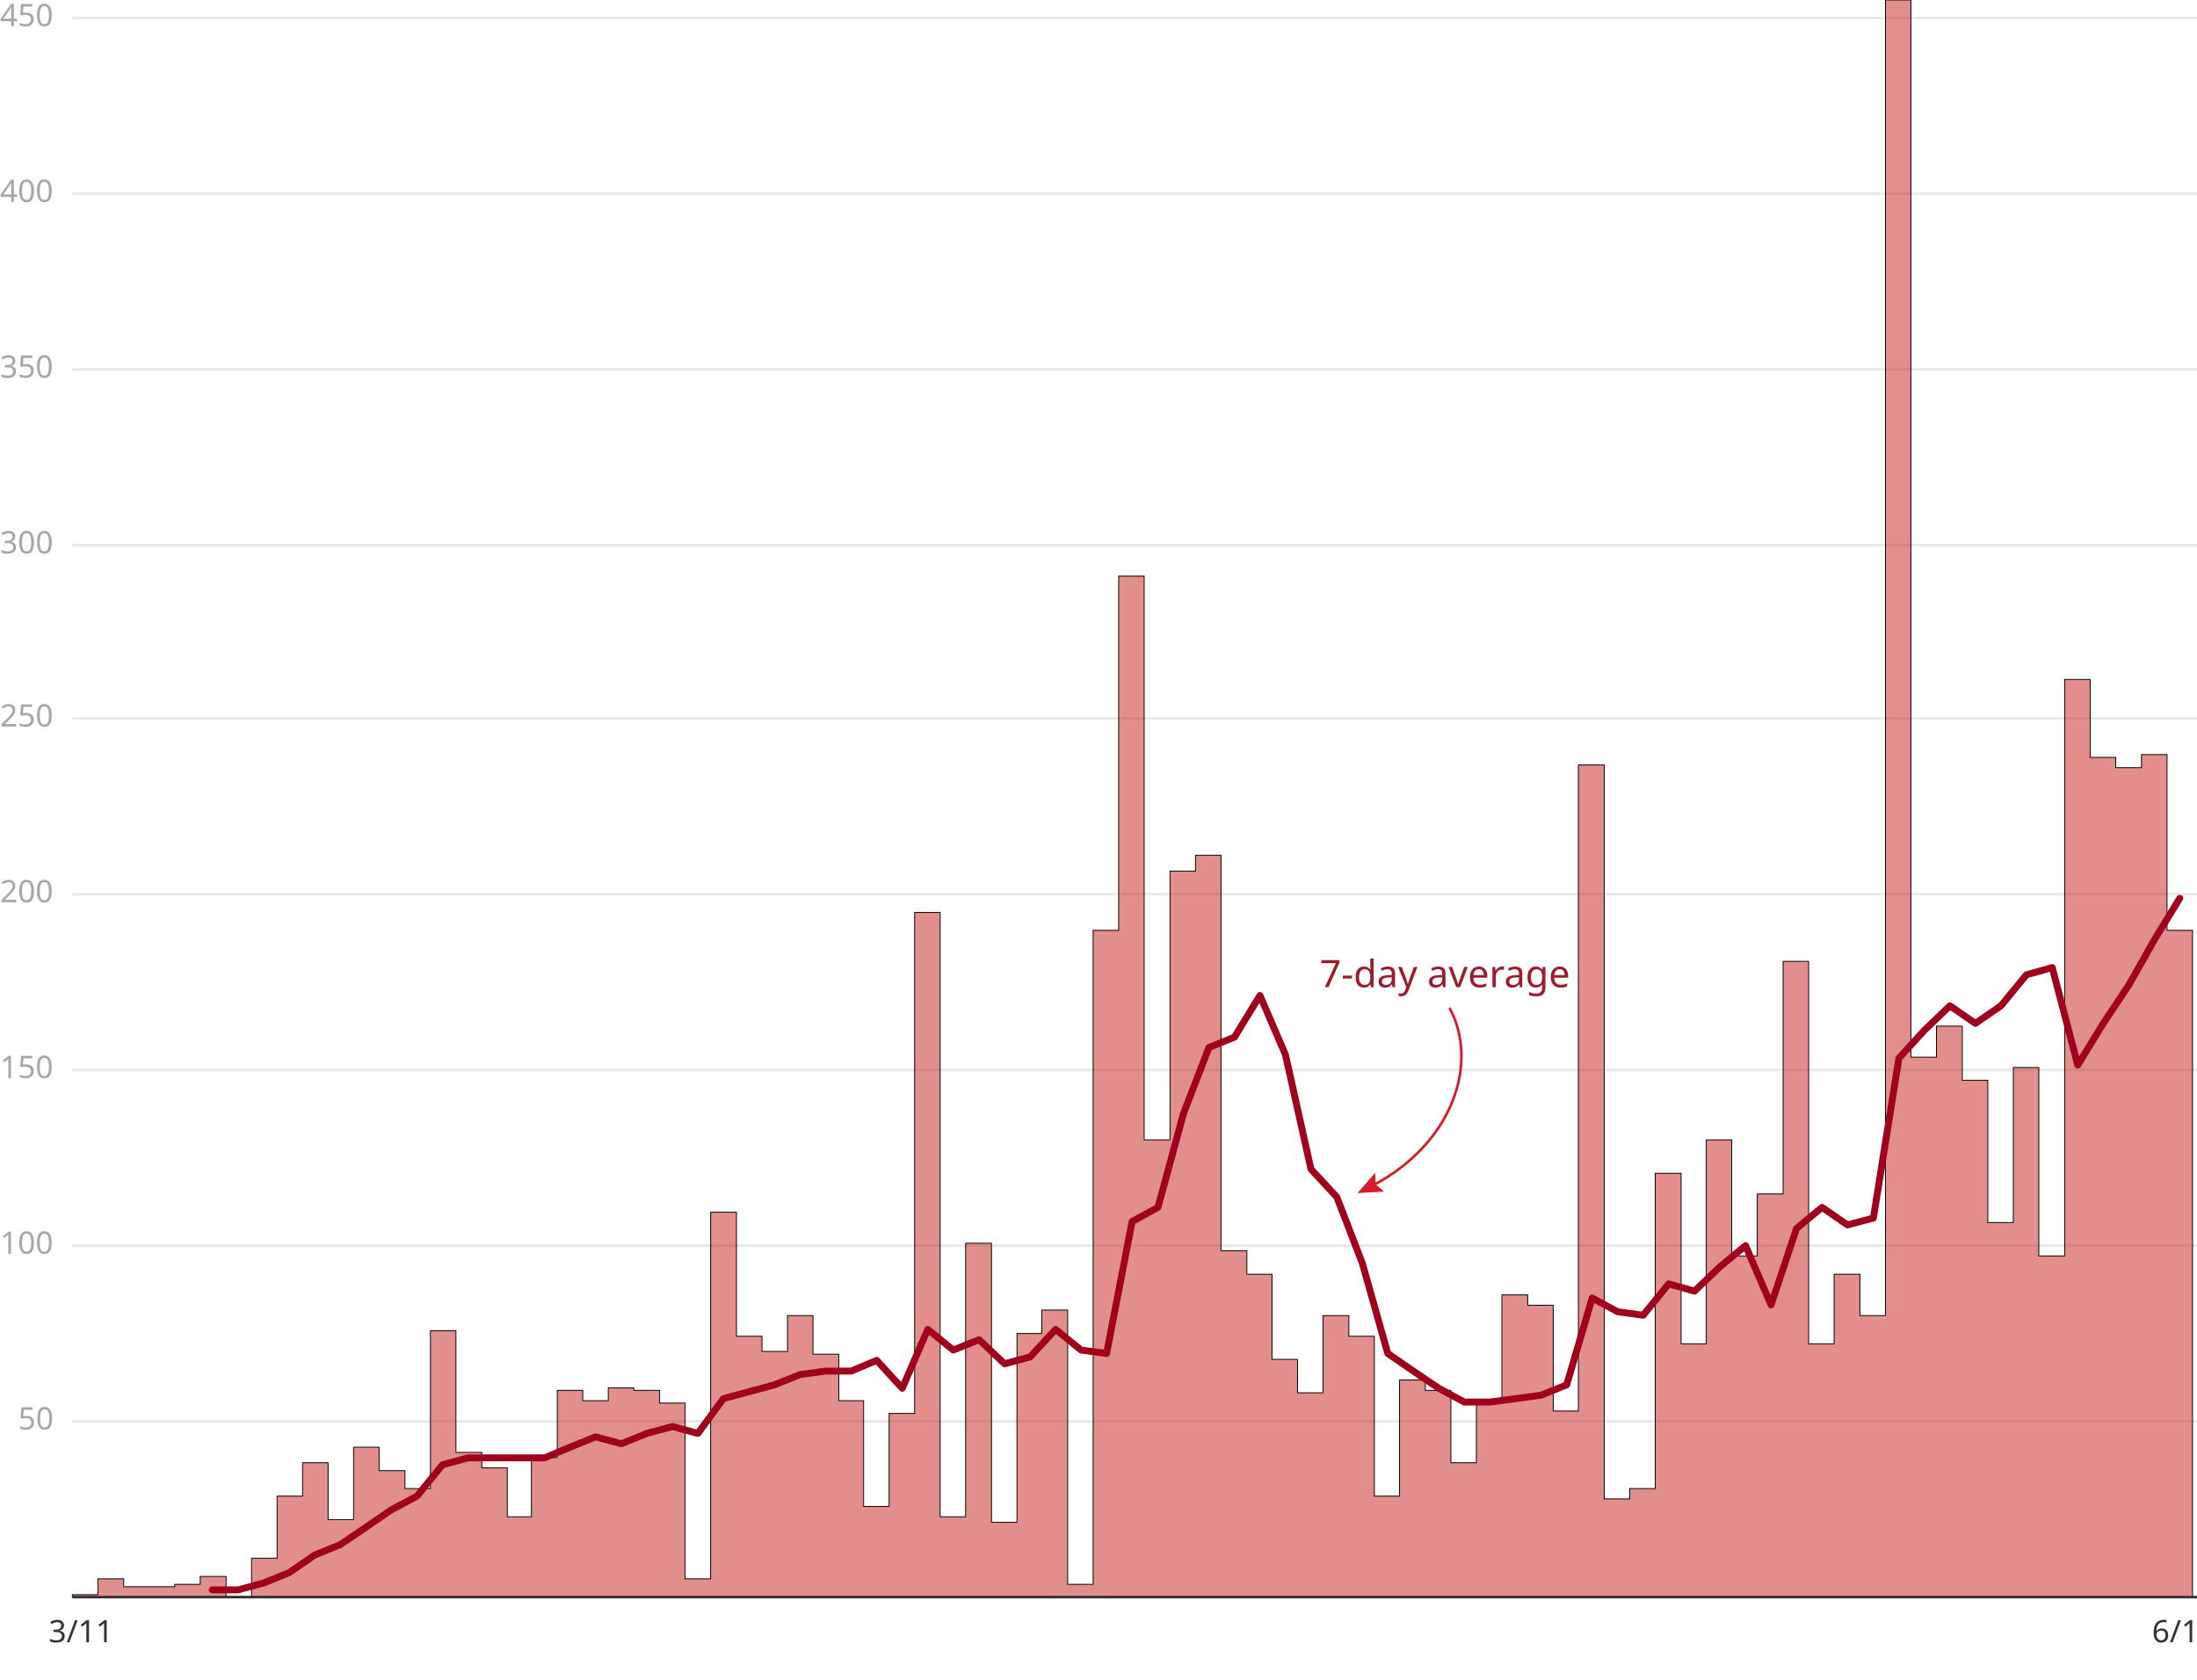
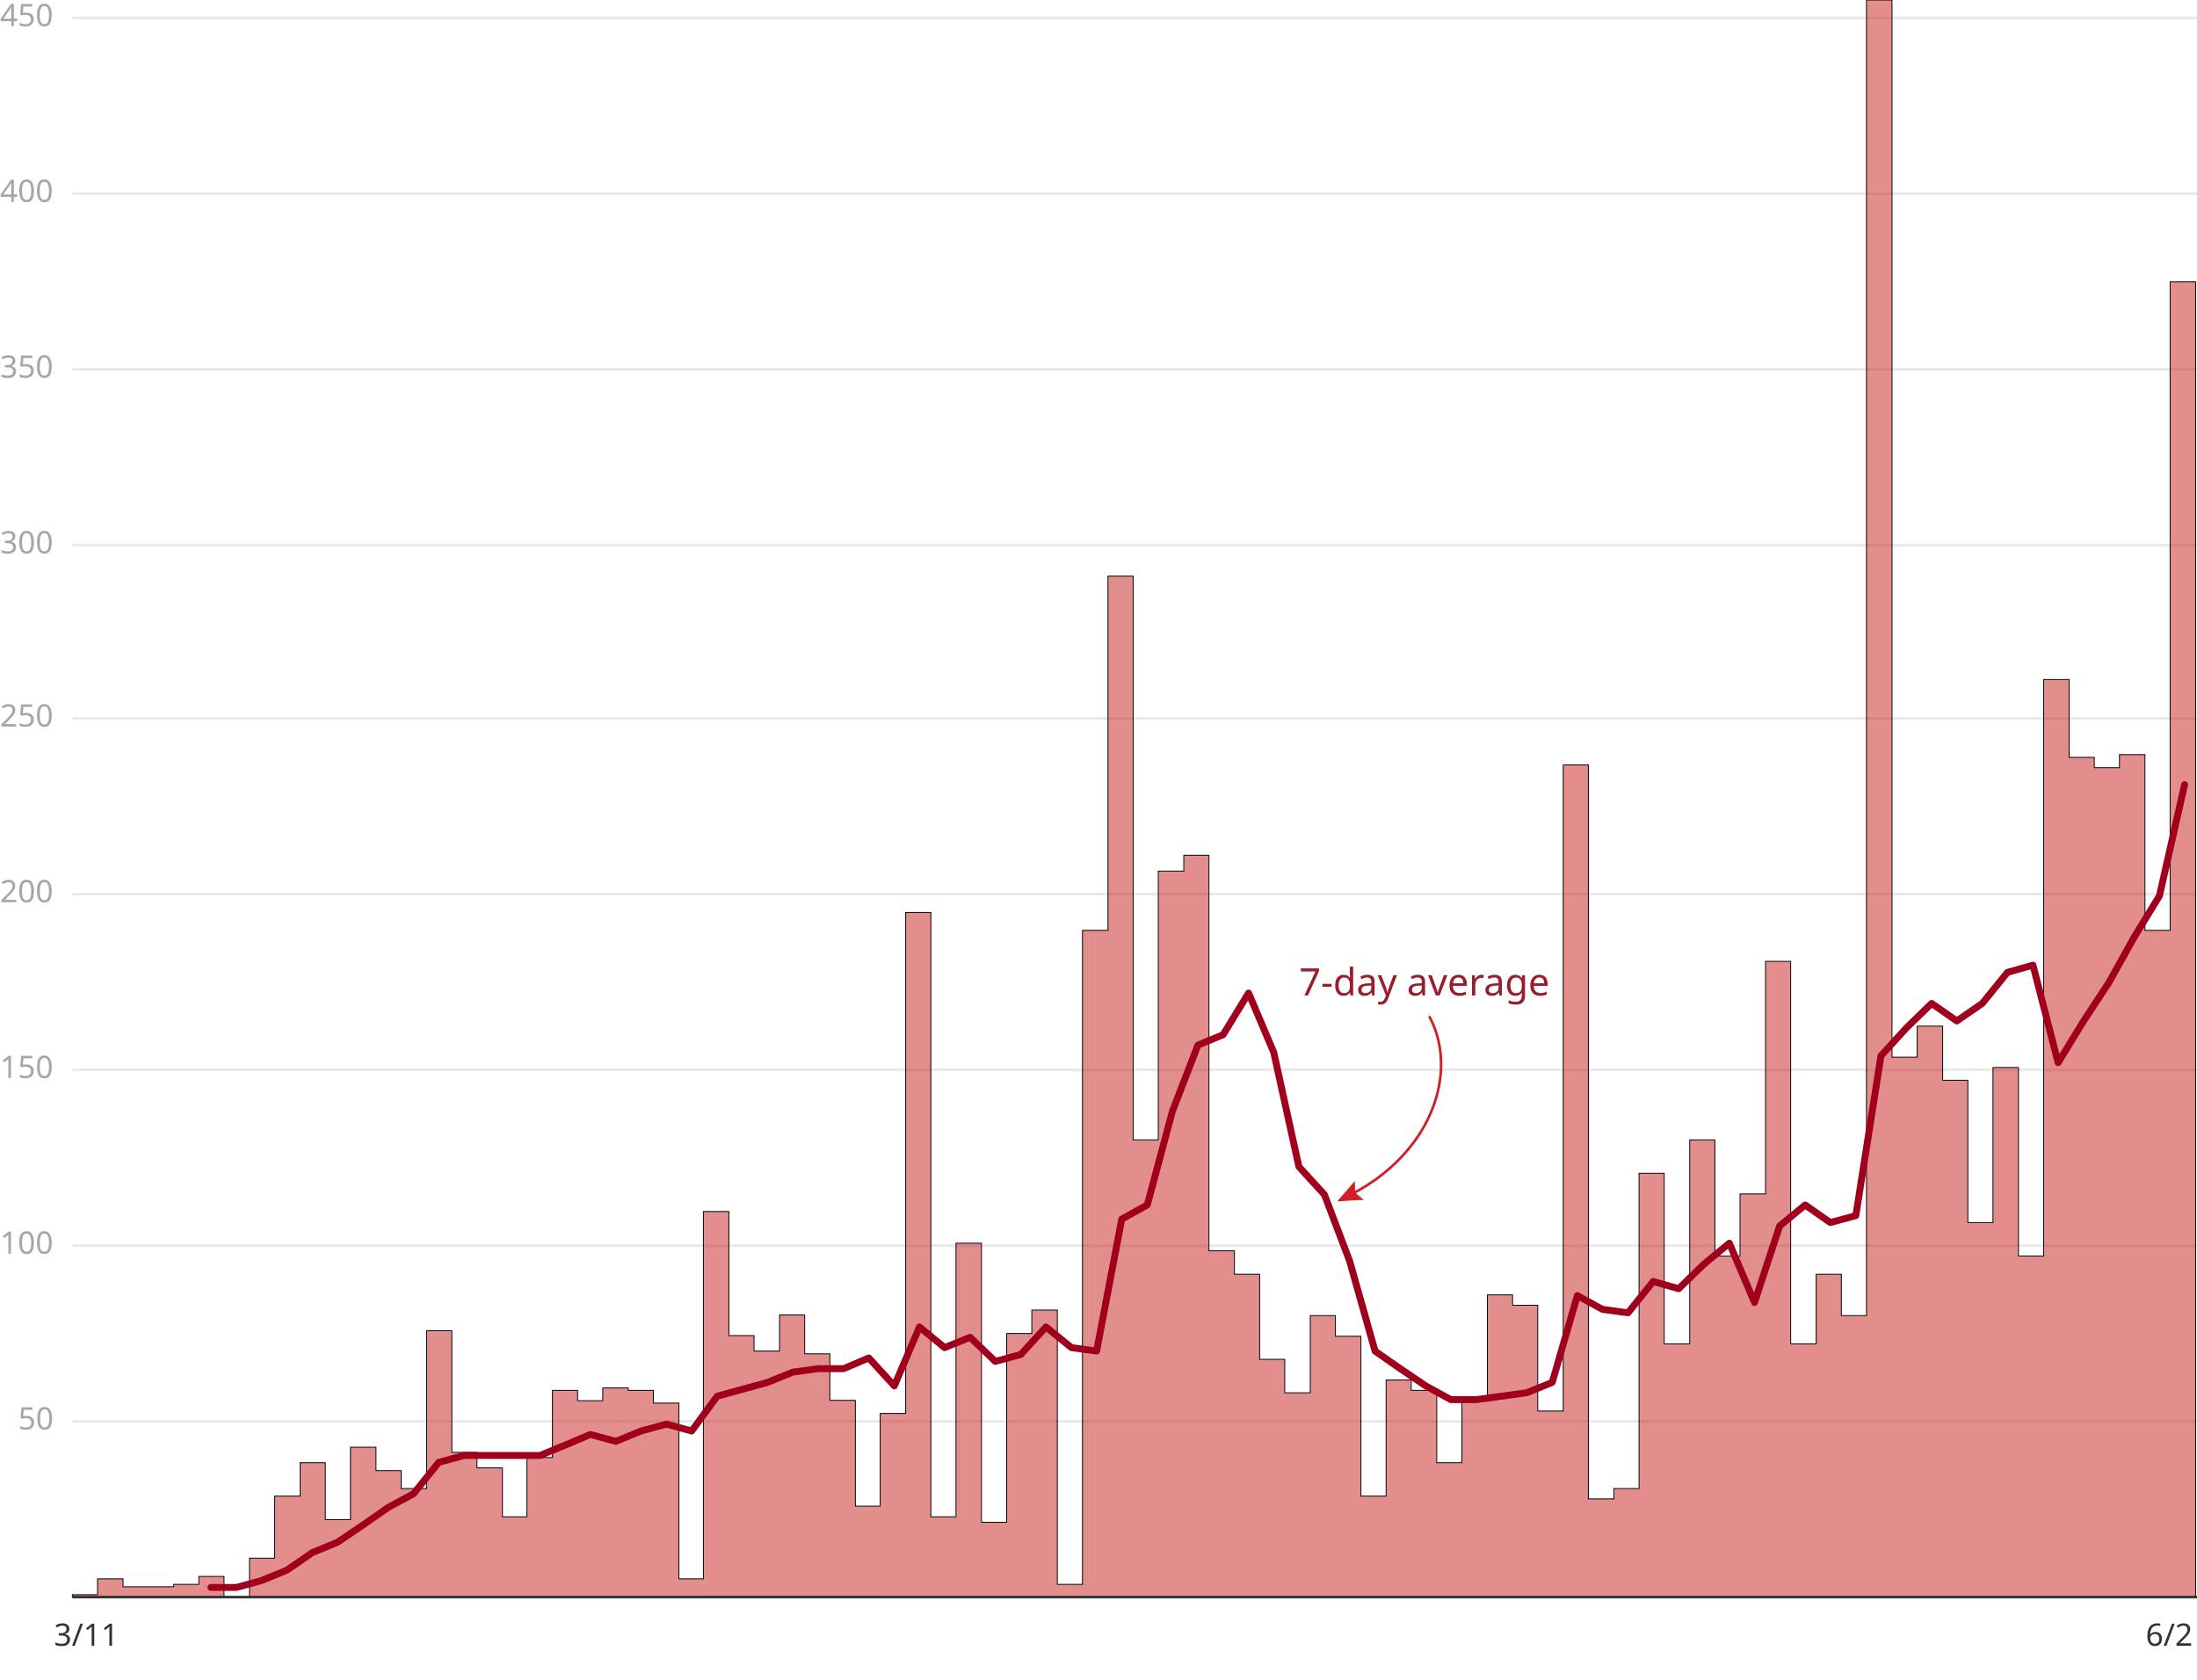
<svg xmlns="http://www.w3.org/2000/svg" xmlns:xlink="http://www.w3.org/1999/xlink" version="1.1" id="Layer_1" x="0px" y="0px" viewBox="0 0 637.5 487.5" style="enable-background:new 0 0 637.5 487.5;" xml:space="preserve">
  <style type="text/css">
	.st0{clip-path:url(#SVGID_2_);}
	.st1{clip-path:url(#SVGID_4_);fill:none;stroke:#E8E8E8;stroke-width:0.75;stroke-miterlimit:10;}
	.st2{clip-path:url(#SVGID_4_);fill:#C71E1D;}
	.st3{clip-path:url(#SVGID_4_);}
	.st4{fill:#C71E1D;fill-opacity:0.5;stroke:#000000;stroke-width:0.25;stroke-miterlimit:10;}
	.st5{clip-path:url(#SVGID_4_);fill:none;stroke:#333333;stroke-width:0.75;stroke-miterlimit:10;}
	.st6{fill:#A6A6A6;}
	.st7{font-family:'Roboto-Regular';}
	.st8{font-size:9px;}
- 	.st9{fill:#333333;}
- 	.st10{fill:none;stroke:#A0001C;stroke-width:2;stroke-linecap:round;stroke-linejoin:round;stroke-miterlimit:10;}
- 	.st11{fill:#9A1D2B;}
- 	.st12{font-family:'ArialMT';}
- 	.st13{font-size:11px;}
- 	.st14{fill:none;stroke:#D31D2B;stroke-width:0.75;stroke-miterlimit:10;}
- 	.st15{fill:#D31D2B;stroke:#D31D2B;stroke-width:0.25;stroke-miterlimit:10;}
+ 	.st9{fill:none;stroke:#A0001C;stroke-width:2;stroke-linecap:round;stroke-linejoin:round;stroke-miterlimit:10;}
+ 	.st10{fill:#9A1D2B;}
+ 	.st11{font-family:'ArialMT';}
+ 	.st12{font-size:11px;}
+ 	.st13{fill:none;stroke:#D31D2B;stroke-width:0.75;stroke-miterlimit:10;}
+ 	.st14{fill:#D31D2B;stroke:#D31D2B;stroke-width:0.25;stroke-miterlimit:10;}
+ 	.st15{fill:#333333;}
</style>
  <g>
    <defs>
      <rect id="SVGID_1_" width="637.5" height="487.5" />
    </defs>
    <clipPath id="SVGID_2_">
      <use xlink:href="#SVGID_1_" style="overflow:visible;" />
    </clipPath>
    <g class="st0">
      <defs>
        <rect id="SVGID_3_" width="637.5" height="483" />
      </defs>
      <clipPath id="SVGID_4_">
        <use xlink:href="#SVGID_3_" style="overflow:visible;" />
      </clipPath>
      <line class="st1" x1="21" y1="5.2" x2="637.5" y2="5.2" />
      <line class="st1" x1="21" y1="56.2" x2="637.5" y2="56.2" />
      <line class="st1" x1="21" y1="107.2" x2="637.5" y2="107.2" />
      <line class="st1" x1="21" y1="158.2" x2="637.5" y2="158.2" />
      <line class="st1" x1="21" y1="208.5" x2="637.5" y2="208.5" />
      <line class="st1" x1="21" y1="259.5" x2="637.5" y2="259.5" />
      <line class="st1" x1="21" y1="310.5" x2="637.5" y2="310.5" />
      <line class="st1" x1="21" y1="361.5" x2="637.5" y2="361.5" />
      <line class="st1" x1="21" y1="412.5" x2="637.5" y2="412.5" />
-       <path class="st2" d="M65.6,463.5H73H65.6z" />
+       <path class="st2" d="M65,463.5h7.3H65z" />
      <g class="st3">
-         <polygon class="st4" points="58.1,459.8 50.7,459.8 50.7,460.5 43.3,460.5 35.9,460.5 35.9,458.2 28.4,458.2 28.4,462.8      21,462.8 21,463.5 28.4,463.5 35.9,463.5 43.3,463.5 50.7,463.5 58.1,463.5 65.6,463.5 65.6,457.5 58.1,457.5    " />
-         <polygon class="st4" points="628.8,270 628.8,219 621.4,219 621.4,222.8 613.9,222.8 613.9,219.8 606.5,219.8 606.5,197.2      599.1,197.2 599.1,364.5 591.6,364.5 591.6,309.8 584.2,309.8 584.2,354.8 576.8,354.8 576.8,313.5 569.4,313.5 569.4,297.8      561.9,297.8 561.9,306.8 554.5,306.8 554.5,0 547.1,0 547.1,381.8 539.7,381.8 539.7,369.8 532.2,369.8 532.2,390 524.8,390      524.8,279 517.4,279 517.4,346.5 509.9,346.5 509.9,364.5 502.5,364.5 502.5,330.8 495.1,330.8 495.1,390 487.8,390 487.8,340.5      480.3,340.5 480.3,432 472.9,432 472.9,435 465.5,435 465.5,222 458,222 458,409.5 450.7,409.5 450.7,378.8 443.3,378.8      443.3,375.8 435.8,375.8 435.8,406.5 428.4,406.5 428.4,424.5 421,424.5 421,403.5 413.6,403.5 413.6,400.5 406.1,400.5      406.1,434.2 398.8,434.2 398.8,387.8 391.4,387.8 391.4,381.8 383.9,381.8 383.9,404.2 376.5,404.2 376.5,394.5 369.1,394.5      369.1,369.8 361.8,369.8 361.8,363 354.3,363 354.3,248.2 346.9,248.2 346.9,252.8 339.5,252.8 339.5,330.8 332,330.8 332,167.2      324.6,167.2 324.6,270 317.2,270 317.2,459.8 309.8,459.8 309.8,380.2 302.3,380.2 302.3,387 295.1,387 295.1,441.8 287.7,441.8      287.7,360.8 280.2,360.8 280.2,440.2 272.8,440.2 272.8,264.8 265.4,264.8 265.4,410.2 258,410.2 258,437.2 250.6,437.2      250.6,406.5 243.4,406.5 243.4,393 235.9,393 235.9,381.8 228.5,381.8 228.5,392.2 221.1,392.2 221.1,387.8 213.7,387.8      213.7,351.8 206.2,351.8 206.2,458.2 198.8,458.2 198.8,407.2 191.4,407.2 191.4,403.5 183.9,403.5 183.9,402.8 176.5,402.8      176.5,406.5 169.1,406.5 169.1,403.5 161.7,403.5 161.7,423 154.2,423 154.2,440.2 147.2,440.2 147.2,426 139.8,426 139.8,421.5      132.3,421.5 132.3,386.2 124.9,386.2 124.9,432 117.5,432 117.5,426.8 110,426.8 110,420 102.6,420 102.6,441 95.2,441      95.2,424.5 87.8,424.5 87.8,434.2 80.4,434.2 80.4,452.2 73,452.2 73,463.5 80.4,463.5 87.8,463.5 87.8,463.5 95.2,463.5      102.6,463.5 110,463.5 117.5,463.5 124.9,463.5 132.3,463.5 139.8,463.5 146.8,463.5 147.2,463.5 154.2,463.5 161.7,463.5      169.1,463.5 176.5,463.5 183.9,463.5 191.4,463.5 198.8,463.5 206.2,463.5 213.7,463.5 221.1,463.5 228.5,463.5 235.9,463.5      243.2,463.5 243.4,463.5 250.6,463.5 258,463.5 265.4,463.5 265.5,463.5 272.8,463.5 280.2,463.5 287.7,463.5 295.1,463.5      302.3,463.5 302.5,463.5 309.8,463.5 317.2,463.5 324.6,463.5 332,463.5 339.5,463.5 346.9,463.5 354.3,463.5 361.7,463.5      361.8,463.5 369.1,463.5 376.5,463.5 383.9,463.5 391.4,463.5 398.7,463.5 398.8,463.5 406.1,463.5 413.6,463.5 421,463.5      428.4,463.5 435.8,463.5 443.3,463.5 450.7,463.5 458,463.5 458.1,463.5 465.5,463.5 472.9,463.5 480.3,463.5 487.8,463.5      495.1,463.5 495.2,463.5 502.5,463.5 509.9,463.5 517.4,463.5 524.8,463.5 532.2,463.5 532.2,463.5 539.7,463.5 547.1,463.5      554.5,463.5 554.5,463.5 561.9,463.5 569.4,463.5 569.4,463.5 576.8,463.5 584.2,463.5 591.6,463.5 591.6,463.5 599.1,463.5      606.5,463.5 613.9,463.5 613.9,463.5 621.4,463.5 628.8,463.5 628.8,463.5 636.2,463.5 636.2,270    " />
+         <polygon class="st4" points="57.7,459.8 50.4,459.8 50.4,460.5 43,460.5 35.7,460.5 35.7,458.2 28.3,458.2 28.3,462.8 21,462.8      21,463.5 28.3,463.5 35.7,463.5 43,463.5 50.4,463.5 57.7,463.5 65,463.5 65,457.5 57.7,457.5    " />
+         <polygon class="st4" points="629.7,81.8 629.7,270 622.4,270 622.4,219 615,219 615,222.8 607.7,222.8 607.7,219.8 600.4,219.8      600.4,197.2 593,197.2 593,364.5 585.7,364.5 585.7,309.8 578.3,309.8 578.3,354.8 571,354.8 571,313.5 563.7,313.5 563.7,297.8      556.3,297.8 556.3,306.8 549,306.8 549,0 541.6,0 541.6,381.8 534.3,381.8 534.3,369.8 527,369.8 527,390 519.6,390 519.6,279      512.3,279 512.3,346.5 504.9,346.5 504.9,364.5 497.6,364.5 497.6,330.8 490.3,330.8 490.3,390 482.9,390 482.9,340.5      475.6,340.5 475.6,432 468.3,432 468.3,435 460.9,435 460.9,222 453.6,222 453.6,409.5 446.2,409.5 446.2,378.8 438.9,378.8      438.9,375.8 431.6,375.8 431.6,406.5 424.2,406.5 424.2,424.5 416.9,424.5 416.9,403.5 409.5,403.5 409.5,400.5 402.2,400.5      402.2,434.2 394.9,434.2 394.9,387.8 387.5,387.8 387.5,381.8 380.2,381.8 380.2,404.2 372.8,404.2 372.8,394.5 365.5,394.5      365.5,369.8 358.2,369.8 358.2,363 350.8,363 350.8,248.2 343.5,248.2 343.5,252.8 336.1,252.8 336.1,330.8 328.8,330.8      328.8,167.2 321.5,167.2 321.5,270 314.1,270 314.1,459.8 306.8,459.8 306.8,380.2 299.4,380.2 299.4,387 292.1,387 292.1,441.8      284.8,441.8 284.8,360.8 277.4,360.8 277.4,440.2 270.1,440.2 270.1,264.8 262.8,264.8 262.8,410.2 255.4,410.2 255.4,437.1      248.2,437.1 248.2,406.4 240.8,406.4 240.8,392.9 233.5,392.9 233.5,381.6 226.2,381.6 226.2,392.1 218.8,392.1 218.8,387.6      211.5,387.6 211.5,351.6 204.1,351.6 204.1,458.2 197,458.2 197,407.2 189.6,407.2 189.6,403.5 182.3,403.5 182.3,402.8      174.9,402.8 174.9,406.5 167.6,406.5 167.6,403.5 160.3,403.5 160.3,423 152.9,423 152.9,440.2 145.8,440.2 145.8,426 138.4,426      138.4,421.5 131.1,421.5 131.1,386.2 123.8,386.2 123.8,432 116.4,432 116.4,426.8 109.1,426.8 109.1,420 101.7,420 101.7,441      94.4,441 94.4,424.5 87.1,424.5 87.1,434.2 79.7,434.2 79.7,452.2 72.4,452.2 72.4,463.5 79.7,463.5 87.1,463.5 94.4,463.5      101.7,463.5 109.1,463.5 116.4,463.5 123.8,463.5 131.1,463.5 138.4,463.5 145.8,463.5 152.9,463.5 153.1,463.5 160.3,463.5      167.6,463.5 174.9,463.5 182.3,463.5 189.6,463.5 197,463.5 204.3,463.5 204.3,463.4 211.5,463.4 218.8,463.4 226.2,463.4      233.5,463.4 240.8,463.4 248.2,463.4 255.4,463.4 255.4,463.5 262.8,463.5 270.1,463.5 270.1,463.5 277.4,463.5 284.8,463.5      292.1,463.5 299.4,463.5 306.8,463.5 314.1,463.5 321.5,463.5 321.5,463.5 328.8,463.5 336.1,463.5 343.5,463.5 350.8,463.5      358.2,463.5 365.5,463.5 372.8,463.5 372.8,463.5 380.2,463.5 387.5,463.5 394.9,463.5 402.2,463.5 409.5,463.5 416.9,463.5      424.2,463.5 424.2,463.5 431.6,463.5 438.9,463.5 446.2,463.5 453.6,463.5 460.9,463.5 468.3,463.5 475.6,463.5 475.6,463.5      482.9,463.5 490.3,463.5 497.6,463.5 504.9,463.5 512.3,463.5 519.6,463.5 527,463.5 534.3,463.5 541.6,463.5 549,463.5      556.3,463.5 563.7,463.5 563.7,463.5 571,463.5 578.3,463.5 585.7,463.5 593,463.5 600.4,463.5 607.7,463.5 615,463.5 615,463.5      622.4,463.5 629.7,463.5 637.1,463.5 637.1,81.8    " />
      </g>
      <line class="st5" x1="21" y1="463.5" x2="637.5" y2="463.5" />
    </g>
    <g class="st0">
      <text transform="matrix(1 0 0 1 5.2559 414.8496)" class="st6 st7 st8">50</text>
    </g>
    <g class="st0">
      <text transform="matrix(1 0 0 1 2.929688e-03 363.8496)" class="st6 st7 st8">100</text>
    </g>
    <g class="st0">
      <text transform="matrix(1 0 0 1 2.929688e-03 312.8496)" class="st6 st7 st8">150</text>
    </g>
    <g class="st0">
      <text transform="matrix(1 0 0 1 2.929688e-03 261.8496)" class="st6 st7 st8">200</text>
    </g>
    <g class="st0">
      <text transform="matrix(1 0 0 1 2.929688e-03 210.8496)" class="st6 st7 st8">250</text>
    </g>
    <g class="st0">
      <text transform="matrix(1 0 0 1 2.929688e-03 160.5996)" class="st6 st7 st8">300</text>
    </g>
    <g class="st0">
      <text transform="matrix(1 0 0 1 2.929688e-03 109.5996)" class="st6 st7 st8">350</text>
    </g>
    <g class="st0">
      <text transform="matrix(1 0 0 1 2.929688e-03 58.5996)" class="st6 st7 st8">400</text>
    </g>
    <g class="st0">
      <text transform="matrix(1 0 0 1 2.929688e-03 7.5996)" class="st6 st7 st8">450</text>
    </g>
  </g>
-   <g>
-     <text transform="matrix(1 0 0 1 624.4268 476.6182)" class="st9 st7 st8">6/1</text>
-   </g>
-   <g>
-     <text transform="matrix(1 0 0 1 14.1354 476.6187)" class="st9 st7 st8">3/11</text>
-   </g>
-   <polyline class="st10" points="61.6,461.4 69.1,461.4 76.5,459.4 83.9,456.4 91.3,451.3 98.7,448.3 106.1,443.3 113.5,438.2   121,434.2 128.4,425.1 135.8,423.1 143.2,423.1 150.6,423.1 158,423.1 165.4,420 172.8,417 180.3,419 187.7,416 195.1,414   202.5,416 209.9,405.9 217.3,403.9 224.7,401.9 232.2,398.9 239.6,397.9 247,397.9 254.4,394.8 261.8,402.9 269.2,385.8   276.6,391.8 284.1,388.8 291.5,395.8 298.9,393.8 306.3,385.8 313.7,391.8 321.1,392.8 328.5,354.5 336,350.4 343.4,323.2   350.8,304 358.2,301 365.6,288.9 373,306.1 380.4,339.3 387.9,347.4 395.3,366.6 402.7,392.8 410.1,397.9 417.5,402.9 424.9,406.9   432.3,406.9 439.8,405.9 447.2,404.9 454.6,401.9 462,376.7 469.4,380.7 476.8,381.7 484.2,372.6 491.7,374.7 499.1,367.6   506.5,361.5 513.9,378.7 521.3,356.5 528.7,350.4 536.1,355.5 543.6,353.5 551,307.1 558.4,299 565.8,291.9 573.2,297 580.6,291.9   588,282.9 595.5,280.8 602.9,309.1 610.3,297 617.7,285.9 625.1,272.8 632.5,260.7 " />
-   <text transform="matrix(1 0 0 1 382.9138 286.5061)" class="st11 st12 st13">7-day average</text>
+   <polyline class="st9" points="61.2,460.7 68.6,460.7 75.9,458.7 83.2,455.7 90.6,450.6 97.9,447.6 105.3,442.6 112.6,437.5   120,433.5 127.3,424.4 134.6,422.4 142,422.4 149.3,422.4 156.7,422.4 164,419.4 171.3,416.3 178.7,418.3 186,415.3 193.4,413.3   200.7,415.3 208.1,405.2 215.4,403.2 222.7,401.2 230.1,398.2 237.4,397.2 244.8,397.2 252.1,394.1 259.5,402.2 266.8,385.1   274.1,391.1 281.5,388.1 288.8,395.1 296.2,393.1 303.5,385.1 310.9,391.1 318.2,392.1 325.5,353.8 332.9,349.7 340.2,322.5   347.6,303.3 354.9,300.3 362.3,288.2 369.6,305.4 376.9,338.6 384.3,346.7 391.6,365.9 399,392.1 406.3,397.2 413.7,402.2   421,406.2 428.3,406.2 435.7,405.2 443,404.2 450.4,401.2 457.7,376 465,380 472.4,381 479.7,371.9 487.1,374 494.4,366.9   501.8,360.8 509.1,378 516.4,355.8 523.8,349.7 531.1,354.8 538.5,352.8 545.8,306.4 553.2,298.3 560.5,291.2 567.8,296.3   575.2,291.2 582.5,282.2 589.9,280.1 597.2,308.4 604.6,296.3 611.9,285.2 619.2,272.1 626.6,260 633.9,227.7 " />
+   <text transform="matrix(1 0 0 1 376.9859 288.8984)" class="st10 st11 st12">7-day average</text>
  <g>
    <g>
-       <path class="st14" d="M420.6,292.5c5.7,10.5,4.3,24.1-3.8,35.7c-5.9,8.3-13.5,13.3-18.6,15.9" />
+       <path class="st13" d="M414.7,294.9c5.7,10.5,4.3,24.1-3.8,35.7c-5.9,8.3-13.5,13.3-18.6,15.9" />
      <g>
-         <polygon class="st15" points="398.9,340.7 399.1,343.8 401.3,345.7 394.2,346.1    " />
+         <polygon class="st14" points="393,343.1 393.1,346.2 395.4,348.1 388.3,348.5    " />
      </g>
    </g>
  </g>
+   <g>
+     <text transform="matrix(1 0 0 1 622.6109 477.6241)" class="st15 st7 st8">6/2</text>
+   </g>
+   <g>
+     <text transform="matrix(1 0 0 1 15.6738 477.6241)" class="st15 st7 st8">3/11</text>
+   </g>
</svg>
